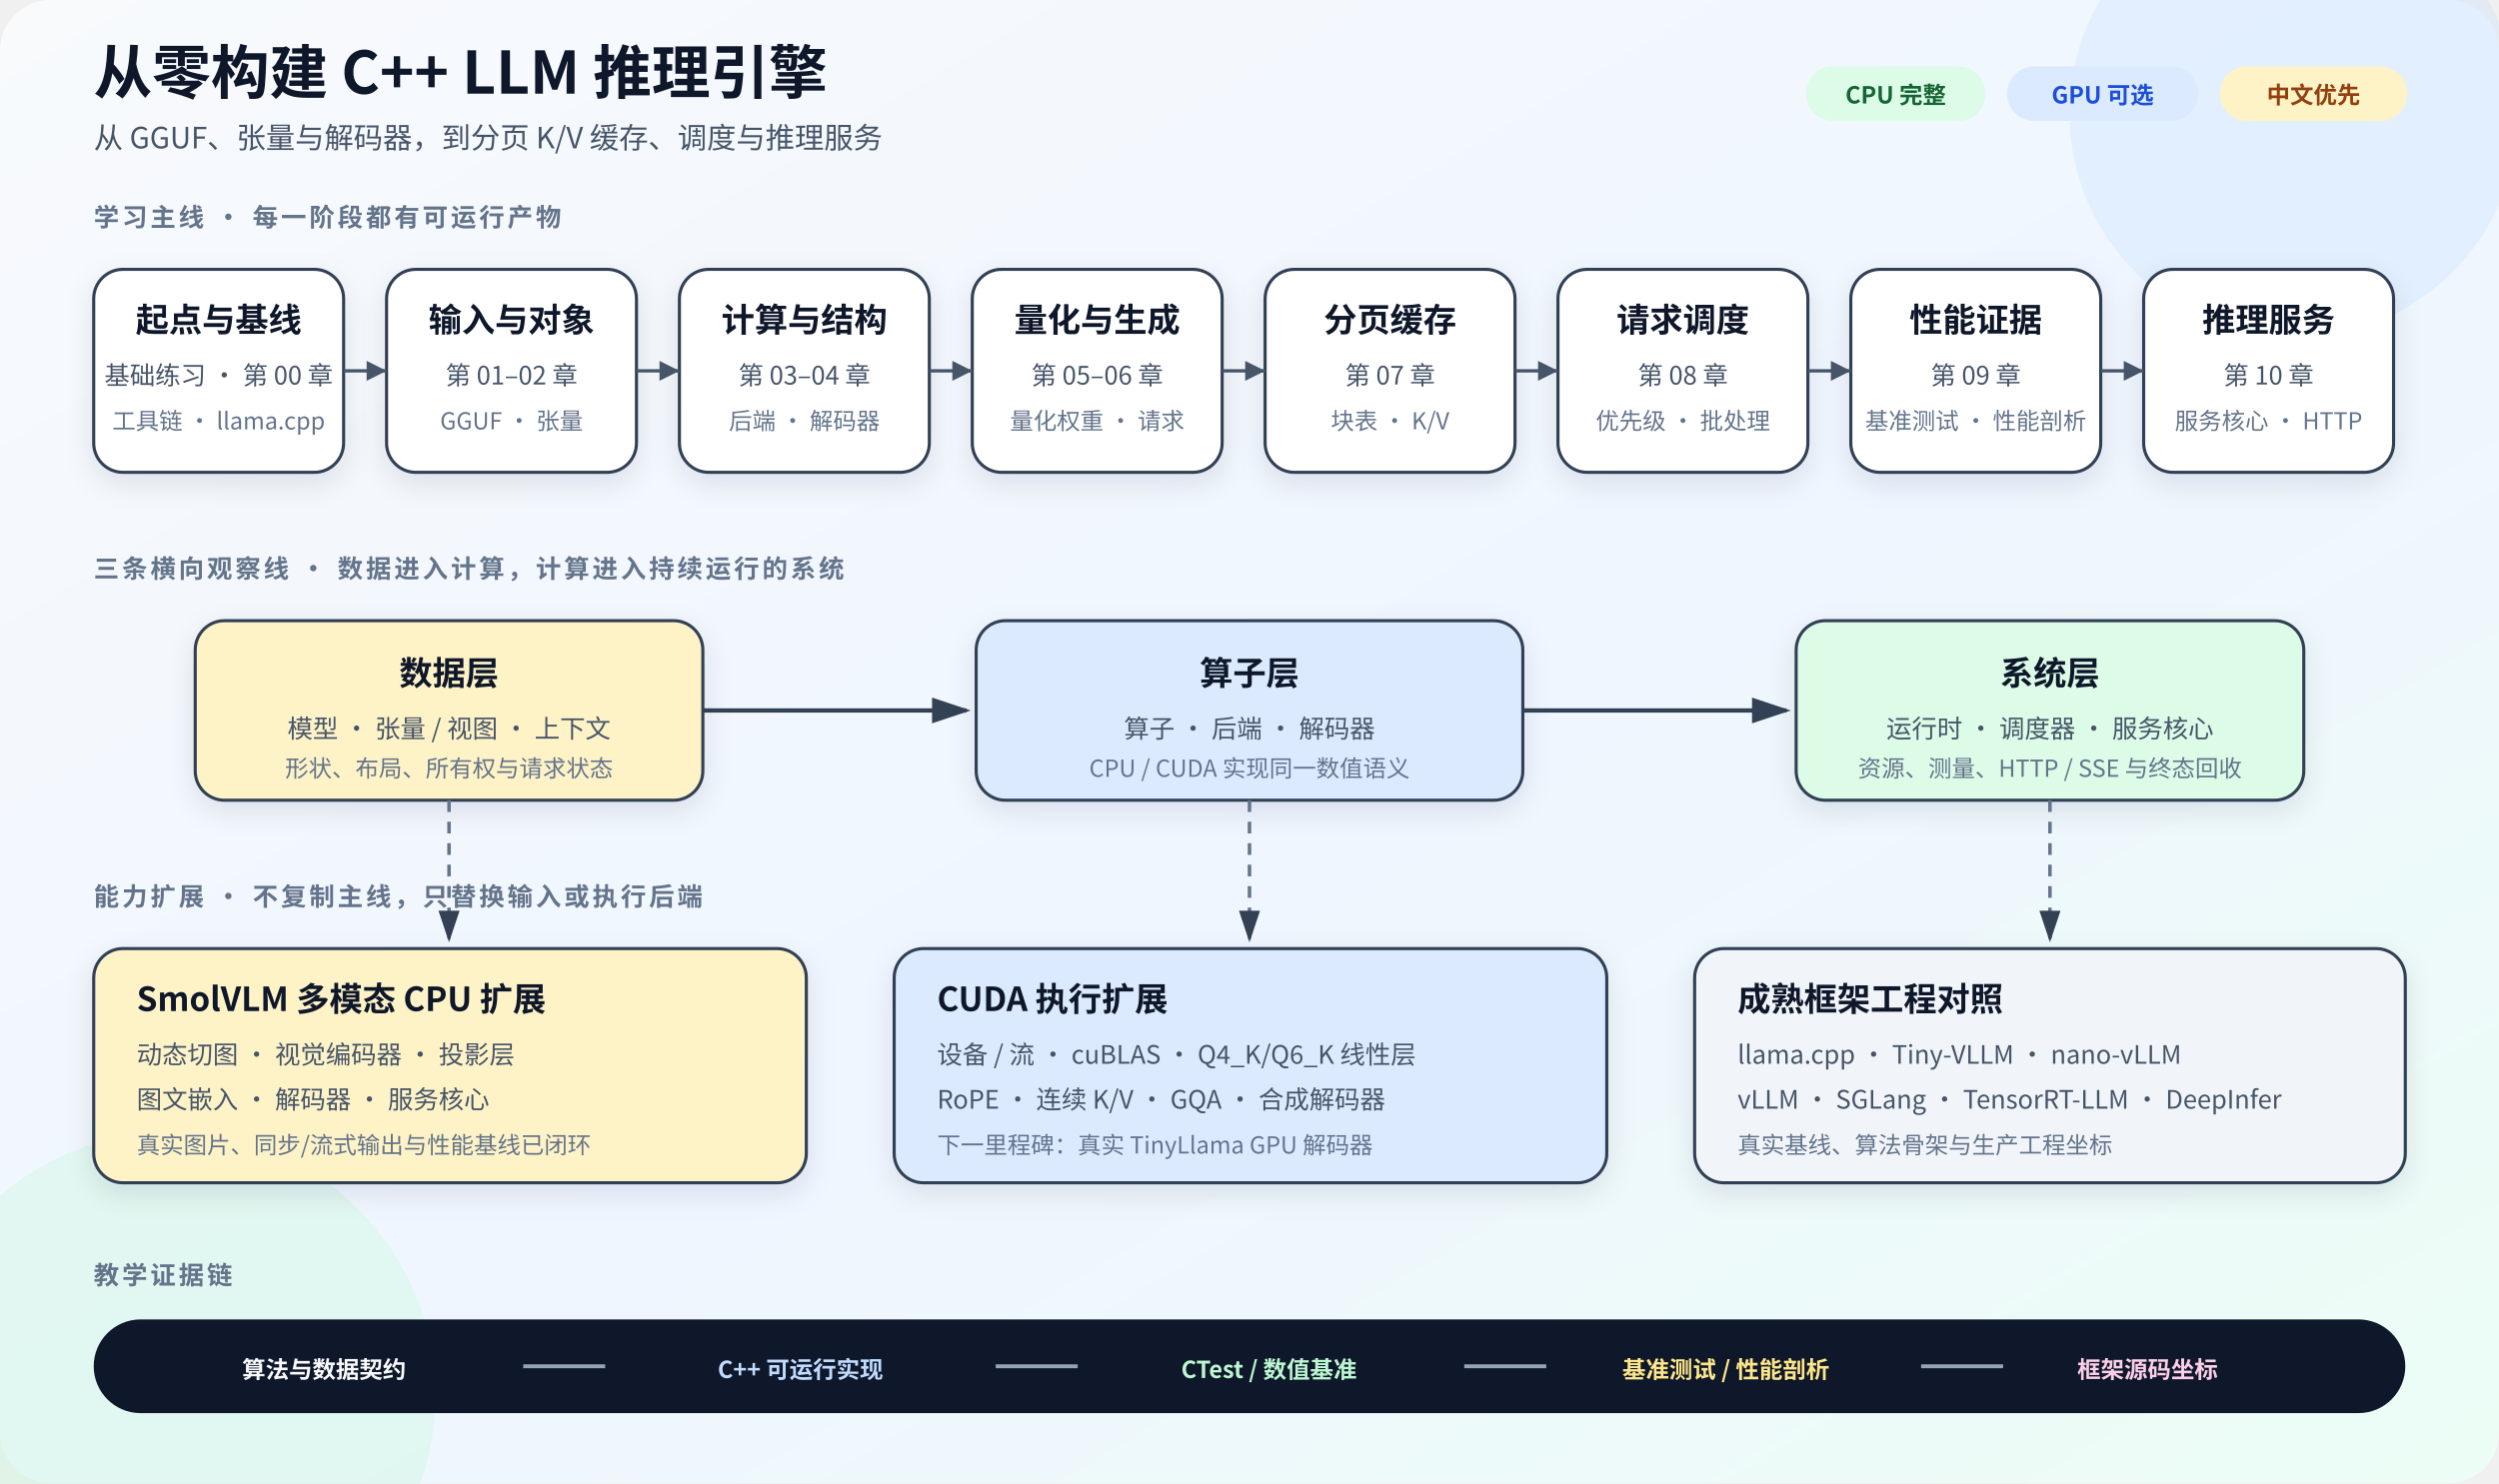
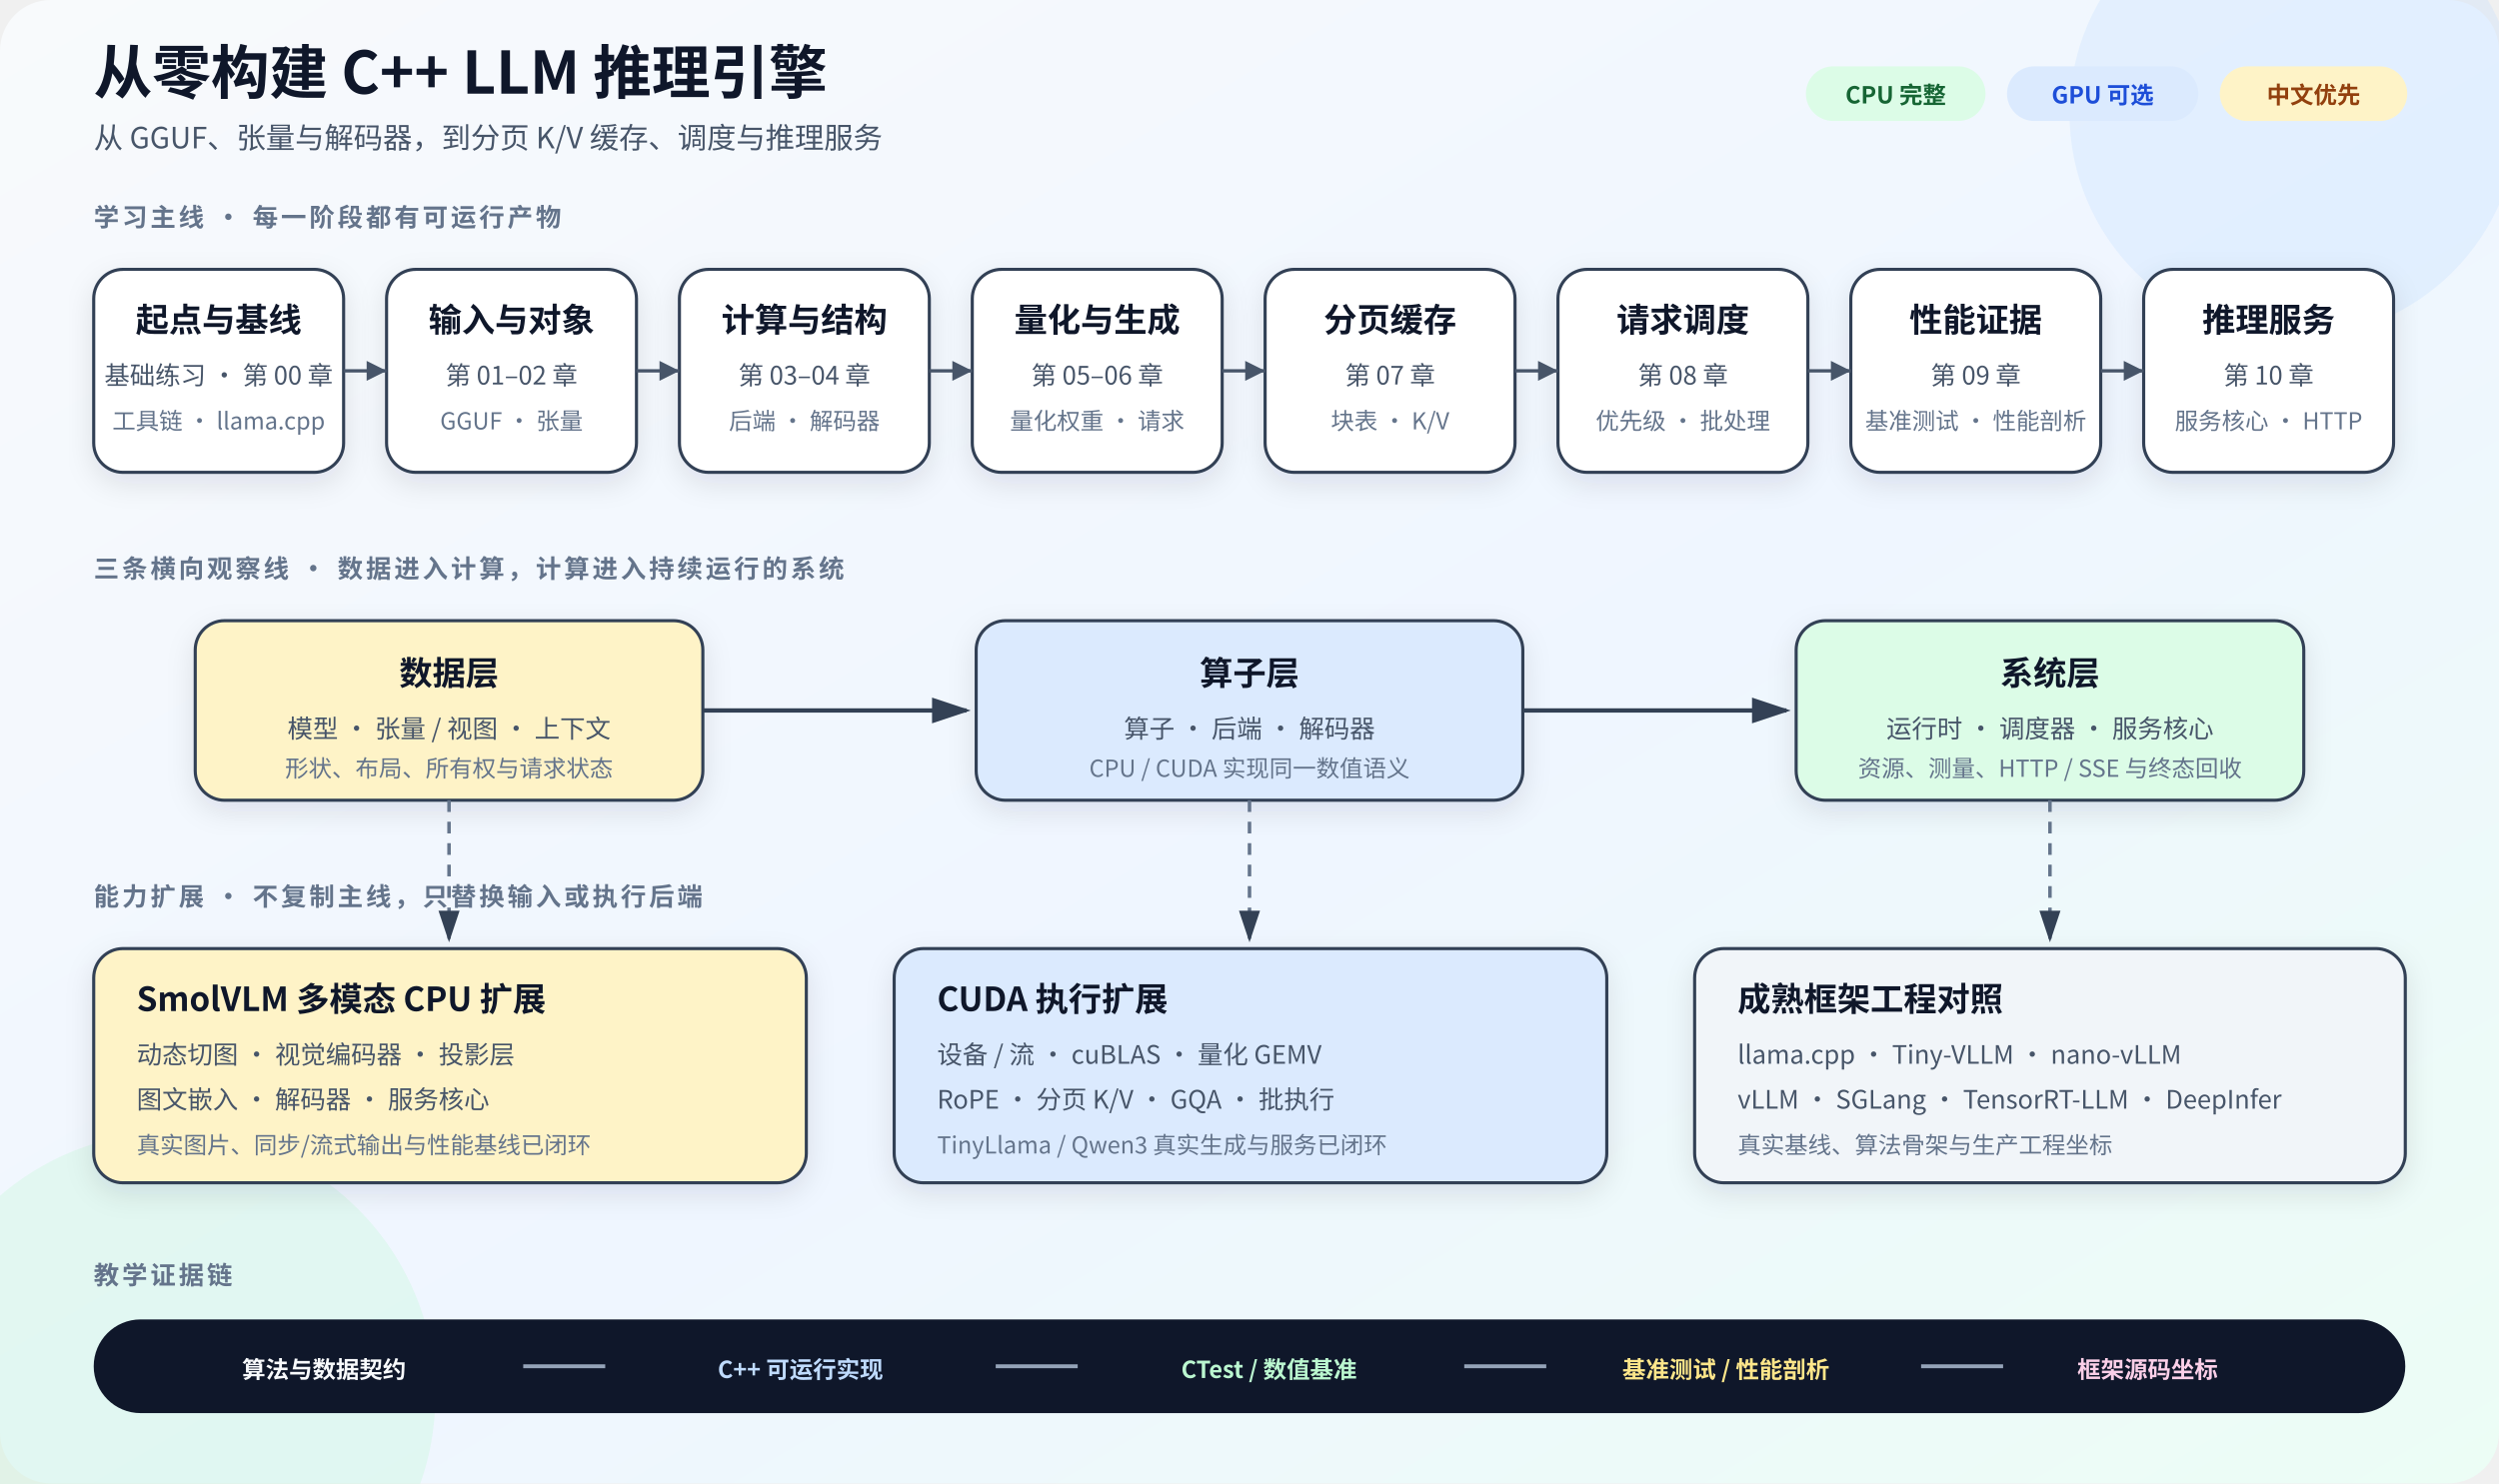
<svg xmlns="http://www.w3.org/2000/svg" width="1280" height="760" viewBox="0 0 1280 760" role="img" aria-labelledby="title desc">
  <defs>
    <linearGradient id="background" x1="0" y1="0" x2="1" y2="1">
      <stop offset="0%" stop-color="#f8fafc" />
      <stop offset="55%" stop-color="#eff6ff" />
      <stop offset="100%" stop-color="#ecfdf5" />
    </linearGradient>
    <filter id="shadow" x="-10%" y="-15%" width="120%" height="135%">
      <feDropShadow dx="0" dy="5" stdDeviation="7" flood-color="#0f172a" flood-opacity="0.10" />
    </filter>
    <marker id="arrow" markerWidth="10" markerHeight="10" refX="8" refY="3" orient="auto">
      <path d="M0,0 L0,6 L9,3 Z" fill="#334155" />
    </marker>
    <marker id="stage-arrow" markerWidth="7" markerHeight="7" refX="6" refY="3" orient="auto">
      <path d="M0,0 L0,6 L6,3 Z" fill="#475569" />
    </marker>
    <style>
      .title { font-family: "Noto Sans CJK SC", sans-serif; font-size: 30px; font-weight: 700; fill: #0f172a; }
      .subtitle { font-family: "Noto Sans CJK SC", sans-serif; font-size: 15px; fill: #475569; }
      .section { font-family: "Noto Sans CJK SC", sans-serif; font-size: 13px; font-weight: 700; letter-spacing: 1.5px; fill: #64748b; }
      .label { font-family: "Noto Sans CJK SC", sans-serif; font-size: 17px; font-weight: 700; fill: #0f172a; }
      .small { font-family: "Noto Sans CJK SC", sans-serif; font-size: 13px; fill: #475569; }
      .tiny { font-family: "Noto Sans CJK SC", sans-serif; font-size: 12px; fill: #64748b; }
      .badge { font-family: "Noto Sans CJK SC", sans-serif; font-size: 12px; font-weight: 700; }
      .card { stroke: #334155; stroke-width: 1.6; rx: 15; filter: url(#shadow); }
      .line { stroke: #334155; stroke-width: 2.2; fill: none; marker-end: url(#arrow); }
      .stage-line { stroke: #475569; stroke-width: 1.7; fill: none; marker-end: url(#stage-arrow); }
      .dash { stroke: #64748b; stroke-width: 1.8; stroke-dasharray: 6 5; fill: none; marker-end: url(#arrow); }
    </style>
  </defs>
  <rect width="1280" height="760" rx="26" fill="url(#background)" />
  <circle cx="1175" cy="58" r="115" fill="#bfdbfe" opacity="0.28" />
  <circle cx="88" cy="715" r="135" fill="#bbf7d0" opacity="0.28" />
  <text x="48" y="48" class="title">从零构建 C++ LLM 推理引擎</text>
  <text x="48" y="76" class="subtitle">从 GGUF、张量与解码器，到分页 K/V 缓存、调度与推理服务</text>
  <rect x="925" y="34" width="92" height="28" rx="14" fill="#dcfce7" />
  <text x="971" y="53" text-anchor="middle" class="badge" fill="#166534">CPU 完整</text>
  <rect x="1028" y="34" width="98" height="28" rx="14" fill="#dbeafe" />
  <text x="1077" y="53" text-anchor="middle" class="badge" fill="#1d4ed8">GPU 可选</text>
  <rect x="1137" y="34" width="96" height="28" rx="14" fill="#fef3c7" />
  <text x="1185" y="53" text-anchor="middle" class="badge" fill="#92400e">中文优先</text>
  <text x="48" y="116" class="section">学习主线 · 每一阶段都有可运行产物</text>
  <rect x="48" y="138" width="128" height="104" class="card" fill="#ffffff" />
  <text x="112" y="170" text-anchor="middle" class="label">起点与基线</text>
  <text x="112" y="197" text-anchor="middle" class="small">基础练习 · 第 00 章</text>
  <text x="112" y="220" text-anchor="middle" class="tiny">工具链 · llama.cpp</text>
  <rect x="198" y="138" width="128" height="104" class="card" fill="#ffffff" />
  <text x="262" y="170" text-anchor="middle" class="label">输入与对象</text>
  <text x="262" y="197" text-anchor="middle" class="small">第 01–02 章</text>
  <text x="262" y="220" text-anchor="middle" class="tiny">GGUF · 张量</text>
  <rect x="348" y="138" width="128" height="104" class="card" fill="#ffffff" />
  <text x="412" y="170" text-anchor="middle" class="label">计算与结构</text>
  <text x="412" y="197" text-anchor="middle" class="small">第 03–04 章</text>
  <text x="412" y="220" text-anchor="middle" class="tiny">后端 · 解码器</text>
  <rect x="498" y="138" width="128" height="104" class="card" fill="#ffffff" />
  <text x="562" y="170" text-anchor="middle" class="label">量化与生成</text>
  <text x="562" y="197" text-anchor="middle" class="small">第 05–06 章</text>
  <text x="562" y="220" text-anchor="middle" class="tiny">量化权重 · 请求</text>
  <rect x="648" y="138" width="128" height="104" class="card" fill="#ffffff" />
  <text x="712" y="170" text-anchor="middle" class="label">分页缓存</text>
  <text x="712" y="197" text-anchor="middle" class="small">第 07 章</text>
  <text x="712" y="220" text-anchor="middle" class="tiny">块表 · K/V</text>
  <rect x="798" y="138" width="128" height="104" class="card" fill="#ffffff" />
  <text x="862" y="170" text-anchor="middle" class="label">请求调度</text>
  <text x="862" y="197" text-anchor="middle" class="small">第 08 章</text>
  <text x="862" y="220" text-anchor="middle" class="tiny">优先级 · 批处理</text>
  <rect x="948" y="138" width="128" height="104" class="card" fill="#ffffff" />
  <text x="1012" y="170" text-anchor="middle" class="label">性能证据</text>
  <text x="1012" y="197" text-anchor="middle" class="small">第 09 章</text>
  <text x="1012" y="220" text-anchor="middle" class="tiny">基准测试 · 性能剖析</text>
  <rect x="1098" y="138" width="128" height="104" class="card" fill="#ffffff" />
  <text x="1162" y="170" text-anchor="middle" class="label">推理服务</text>
  <text x="1162" y="197" text-anchor="middle" class="small">第 10 章</text>
  <text x="1162" y="220" text-anchor="middle" class="tiny">服务核心 · HTTP</text>
  <path d="M176 190 H198" class="stage-line" />
  <path d="M326 190 H348" class="stage-line" />
  <path d="M476 190 H498" class="stage-line" />
  <path d="M626 190 H648" class="stage-line" />
  <path d="M776 190 H798" class="stage-line" />
  <path d="M926 190 H948" class="stage-line" />
  <path d="M1076 190 H1098" class="stage-line" />
  <text x="48" y="296" class="section">三条横向观察线 · 数据进入计算，计算进入持续运行的系统</text>
  <rect x="100" y="318" width="260" height="92" class="card" fill="#fef3c7" />
  <text x="230" y="351" text-anchor="middle" class="label">数据层</text>
  <text x="230" y="378" text-anchor="middle" class="small">模型 · 张量 / 视图 · 上下文</text>
  <text x="230" y="398" text-anchor="middle" class="tiny">形状、布局、所有权与请求状态</text>
  <rect x="500" y="318" width="280" height="92" class="card" fill="#dbeafe" />
  <text x="640" y="351" text-anchor="middle" class="label">算子层</text>
  <text x="640" y="378" text-anchor="middle" class="small">算子 · 后端 · 解码器</text>
  <text x="640" y="398" text-anchor="middle" class="tiny">CPU / CUDA 实现同一数值语义</text>
  <rect x="920" y="318" width="260" height="92" class="card" fill="#dcfce7" />
  <text x="1050" y="351" text-anchor="middle" class="label">系统层</text>
  <text x="1050" y="378" text-anchor="middle" class="small">运行时 · 调度器 · 服务核心</text>
  <text x="1050" y="398" text-anchor="middle" class="tiny">资源、测量、HTTP / SSE 与终态回收</text>
  <path d="M360 364 H495" class="line" />
  <path d="M780 364 H915" class="line" />
  <text x="48" y="464" class="section">能力扩展 · 不复制主线，只替换输入或执行后端</text>
  <rect x="48" y="486" width="365" height="120" class="card" fill="#fef3c7" />
  <text x="70" y="518" class="label">SmolVLM 多模态 CPU 扩展</text>
  <text x="70" y="545" class="small">动态切图 · 视觉编码器 · 投影层</text>
  <text x="70" y="568" class="small">图文嵌入 · 解码器 · 服务核心</text>
  <text x="70" y="591" class="tiny">真实图片、同步/流式输出与性能基线已闭环</text>
  <path d="M230 410 V481" class="dash" />
  <rect x="458" y="486" width="365" height="120" class="card" fill="#dbeafe" />
  <text x="480" y="518" class="label">CUDA 执行扩展</text>
-   <text x="480" y="545" class="small">设备 / 流 · cuBLAS · Q4_K/Q6_K 线性层</text>
-   <text x="480" y="568" class="small">RoPE · 连续 K/V · GQA · 合成解码器</text>
-   <text x="480" y="591" class="tiny">下一里程碑：真实 TinyLlama GPU 解码器</text>
+   <text x="480" y="545" class="small">设备 / 流 · cuBLAS · 量化 GEMV</text>
+   <text x="480" y="568" class="small">RoPE · 分页 K/V · GQA · 批执行</text>
+   <text x="480" y="591" class="tiny">TinyLlama / Qwen3 真实生成与服务已闭环</text>
  <path d="M640 410 V481" class="dash" />
  <rect x="868" y="486" width="364" height="120" class="card" fill="#f1f5f9" />
  <text x="890" y="518" class="label">成熟框架工程对照</text>
  <text x="890" y="545" class="small">llama.cpp · Tiny-VLLM · nano-vLLM</text>
  <text x="890" y="568" class="small">vLLM · SGLang · TensorRT-LLM · DeepInfer</text>
  <text x="890" y="591" class="tiny">真实基线、算法骨架与生产工程坐标</text>
  <path d="M1050 410 V481" class="dash" />
  <text x="48" y="658" class="section">教学证据链</text>
  <rect x="48" y="676" width="1184" height="48" rx="24" fill="#0f172a" />
  <text x="166" y="706" text-anchor="middle" class="badge" fill="#f8fafc">算法与数据契约</text>
  <text x="410" y="706" text-anchor="middle" class="badge" fill="#bfdbfe">C++ 可运行实现</text>
  <text x="650" y="706" text-anchor="middle" class="badge" fill="#bbf7d0">CTest / 数值基准</text>
  <text x="884" y="706" text-anchor="middle" class="badge" fill="#fde68a">基准测试 / 性能剖析</text>
  <text x="1100" y="706" text-anchor="middle" class="badge" fill="#fbcfe8">框架源码坐标</text>
  <path d="M268 700 H310 M510 700 H552 M750 700 H792 M984 700 H1026" stroke="#94a3b8" stroke-width="2" />
</svg>
